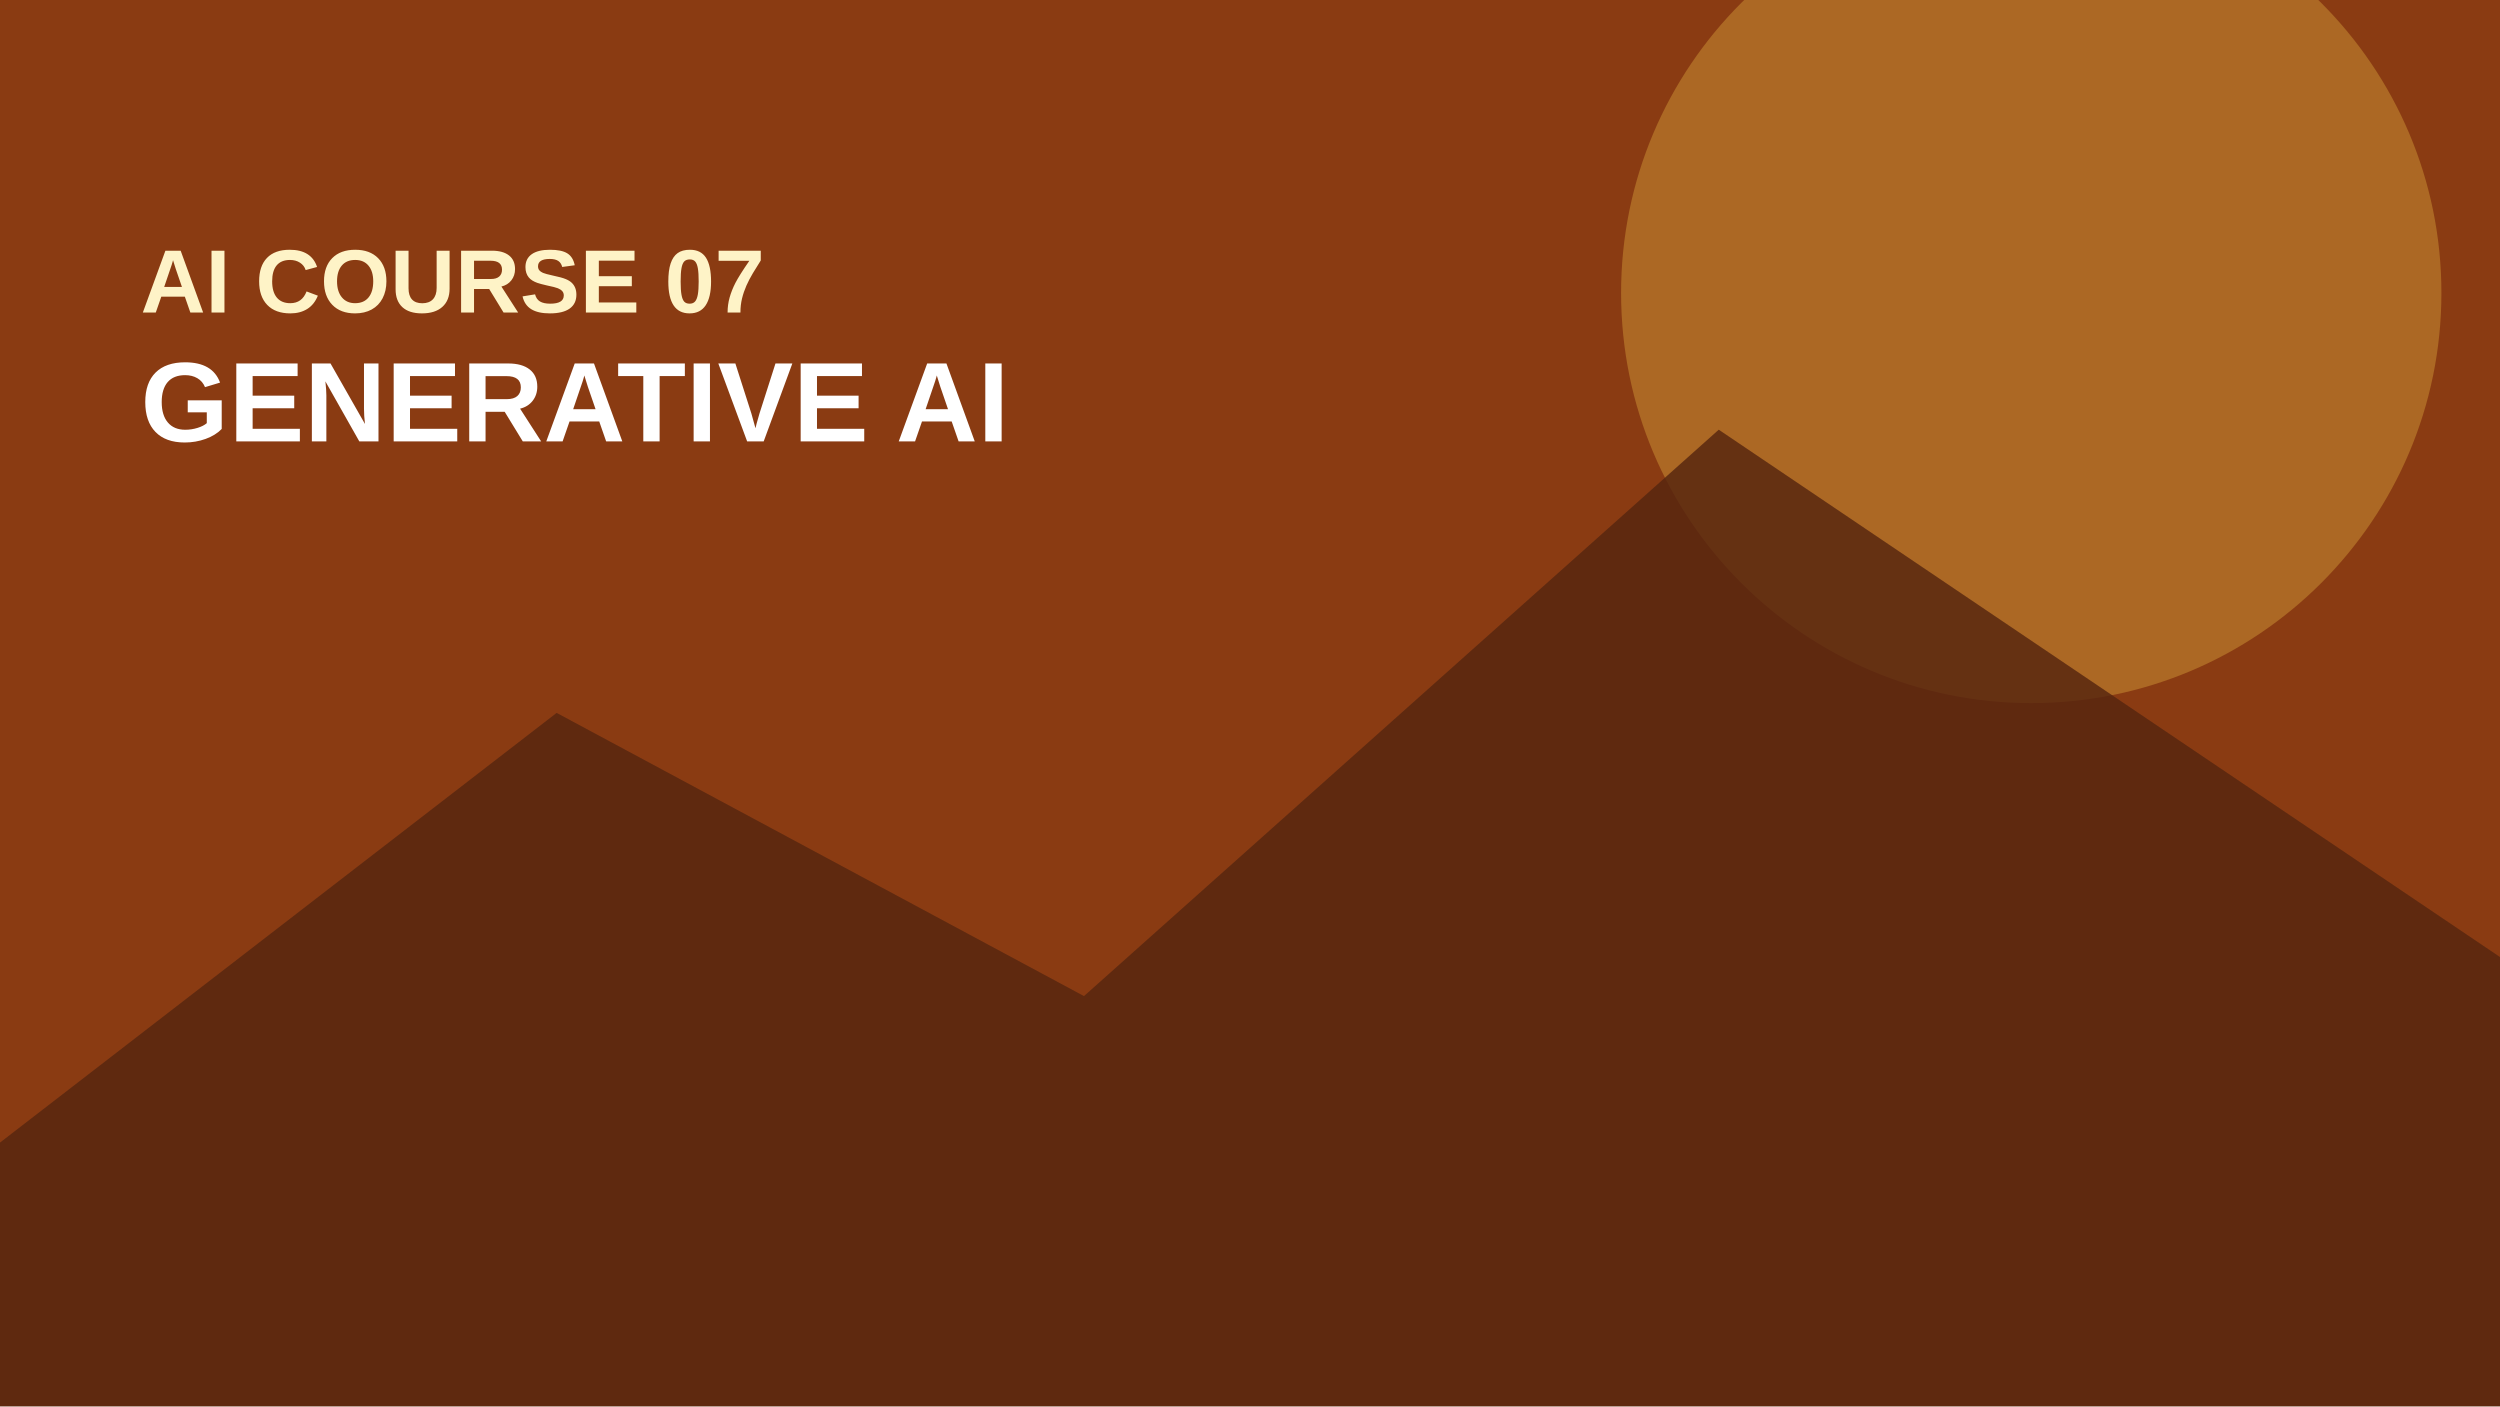
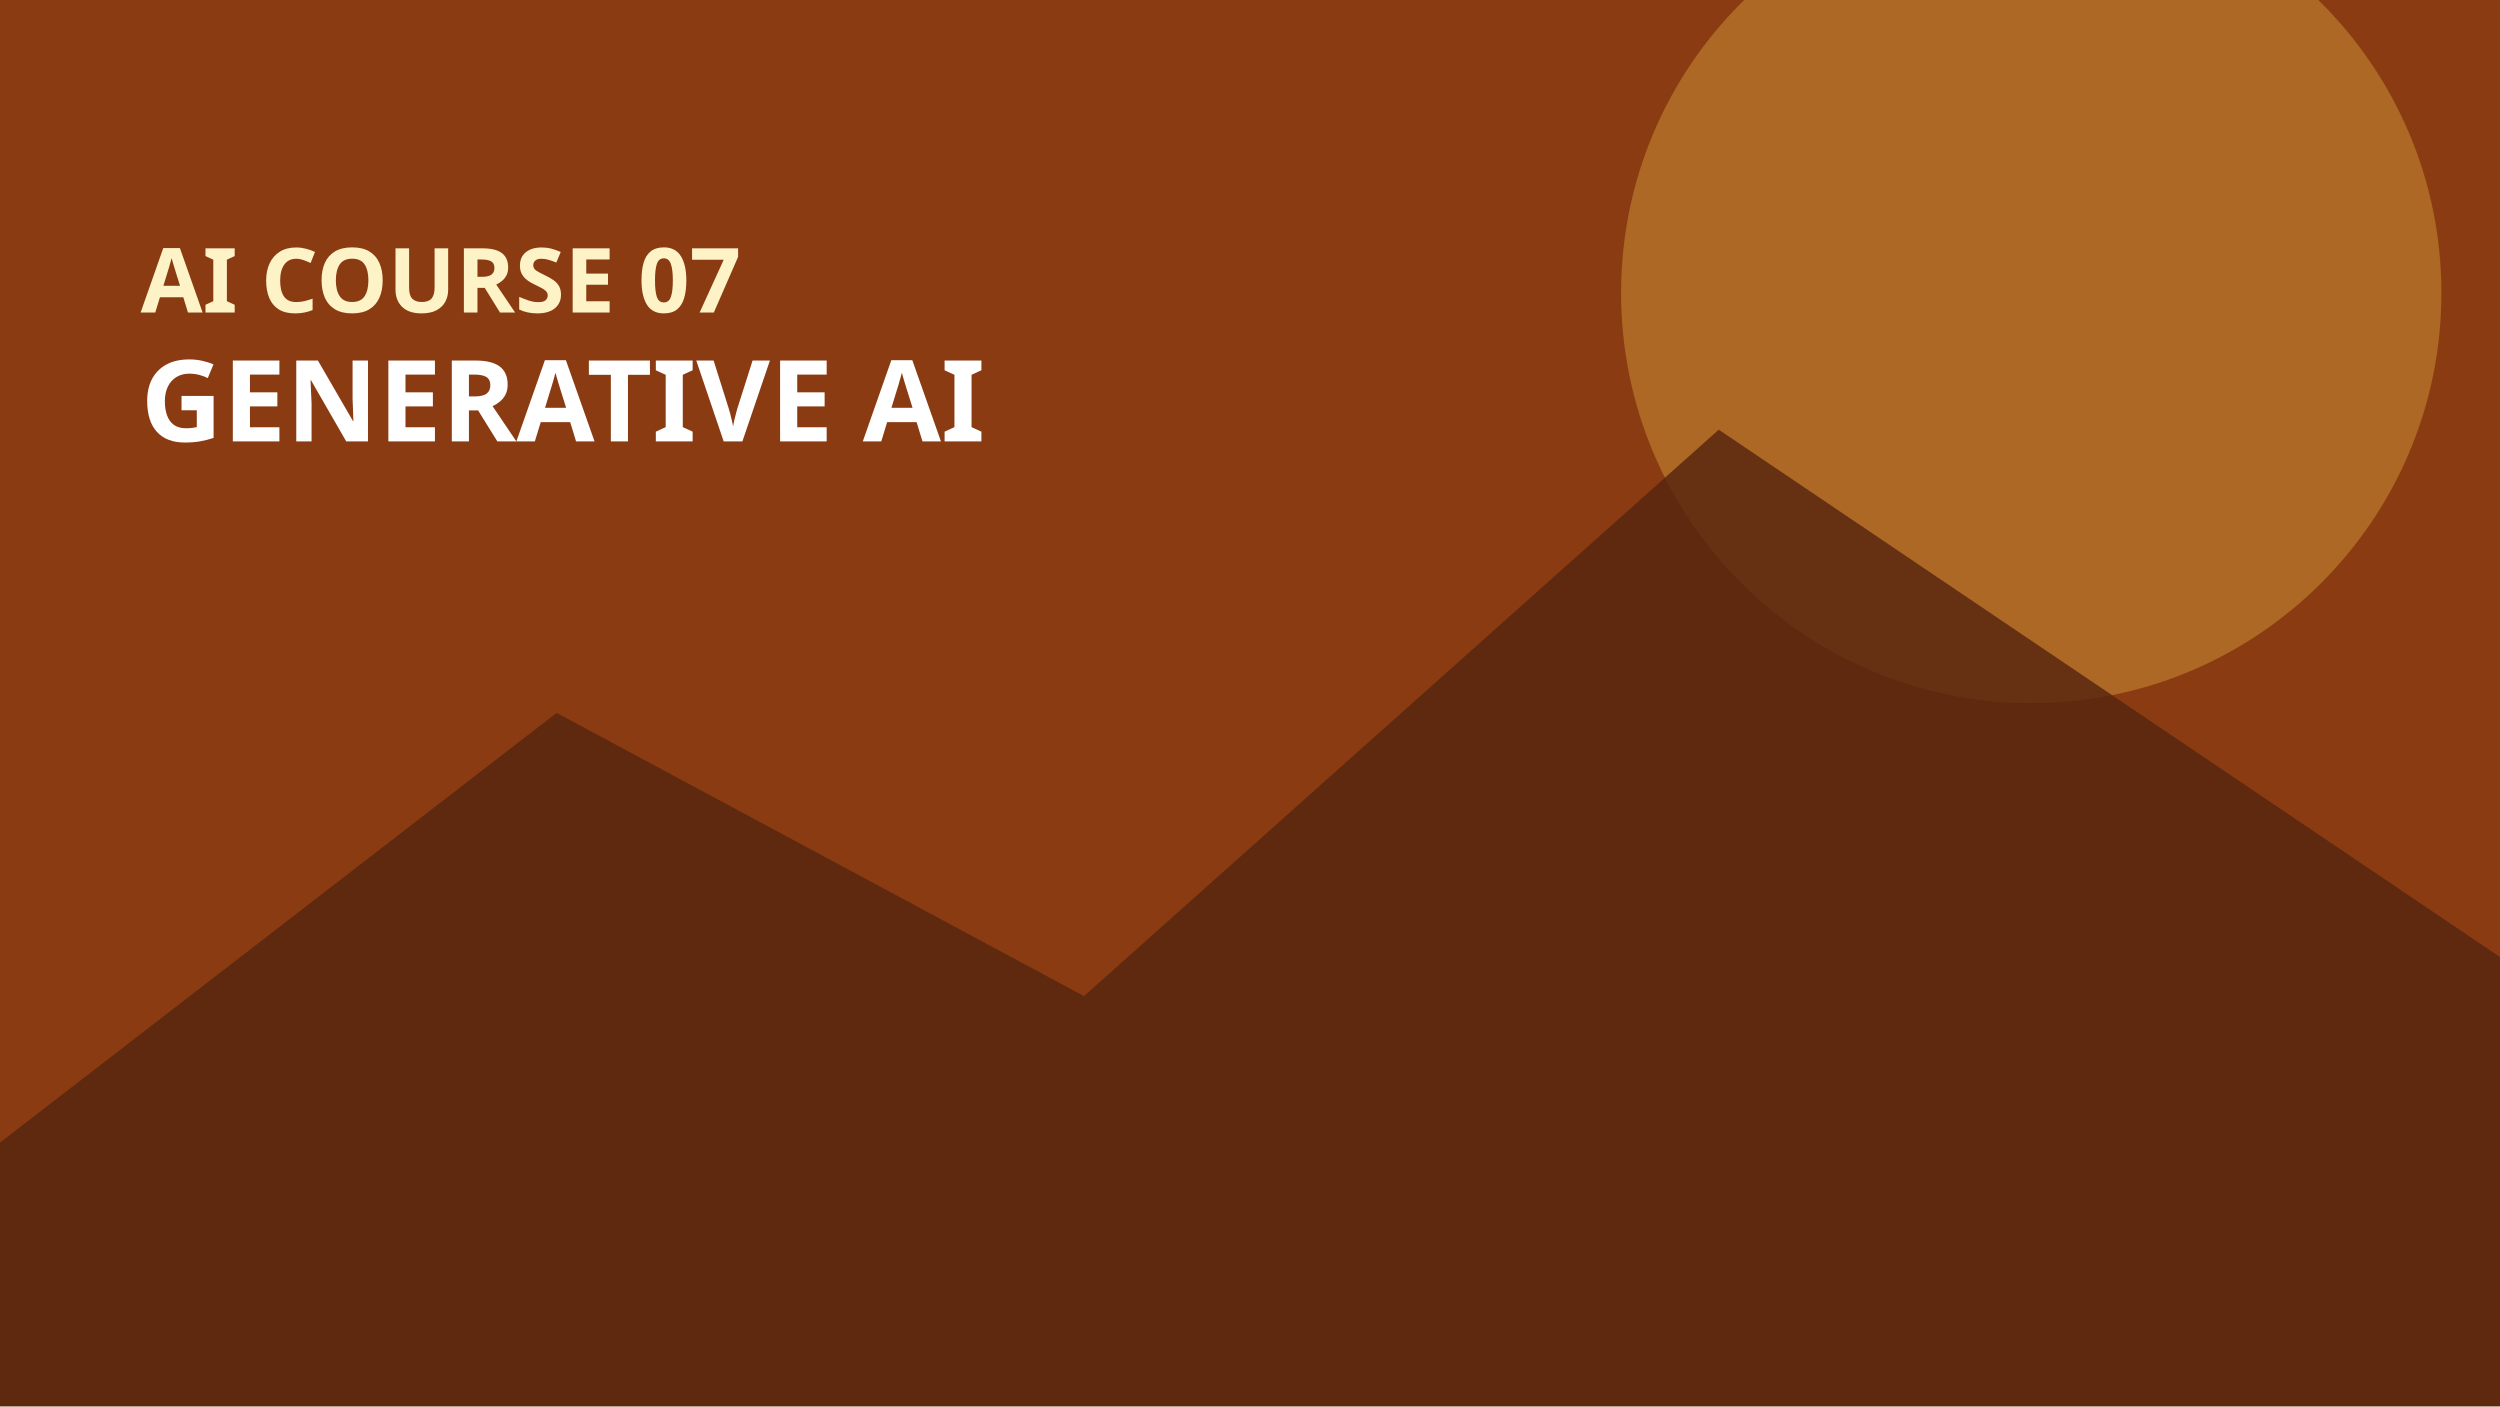
<svg xmlns="http://www.w3.org/2000/svg" viewBox="0 0 1280 720">
  <rect width="1280" height="720" fill="#8a3b12" />
  <circle cx="1040" cy="150" r="210" fill="#fcd34d" opacity=".3" />
  <path d="M0 585 285 365l270 145 325-290 400 270v230H0Z" fill="#55250f" opacity=".82" />
-   <text x="72" y="160" fill="#fef3c7" font-family="Arial,sans-serif" font-size="46" font-weight="700">AI COURSE 07</text>
-   <text x="72" y="226" fill="#fff" font-family="Arial,sans-serif" font-size="58" font-weight="800">GENERATIVE AI</text>
+   <text x="72" y="160" fill="#fef3c7" font-family="'Segoe UI',sans-serif" font-size="46" font-weight="600">AI COURSE 07</text>
+   <text x="72" y="226" fill="#fff" font-family="'Segoe UI',sans-serif" font-size="58" font-weight="700">GENERATIVE AI</text>
</svg>
